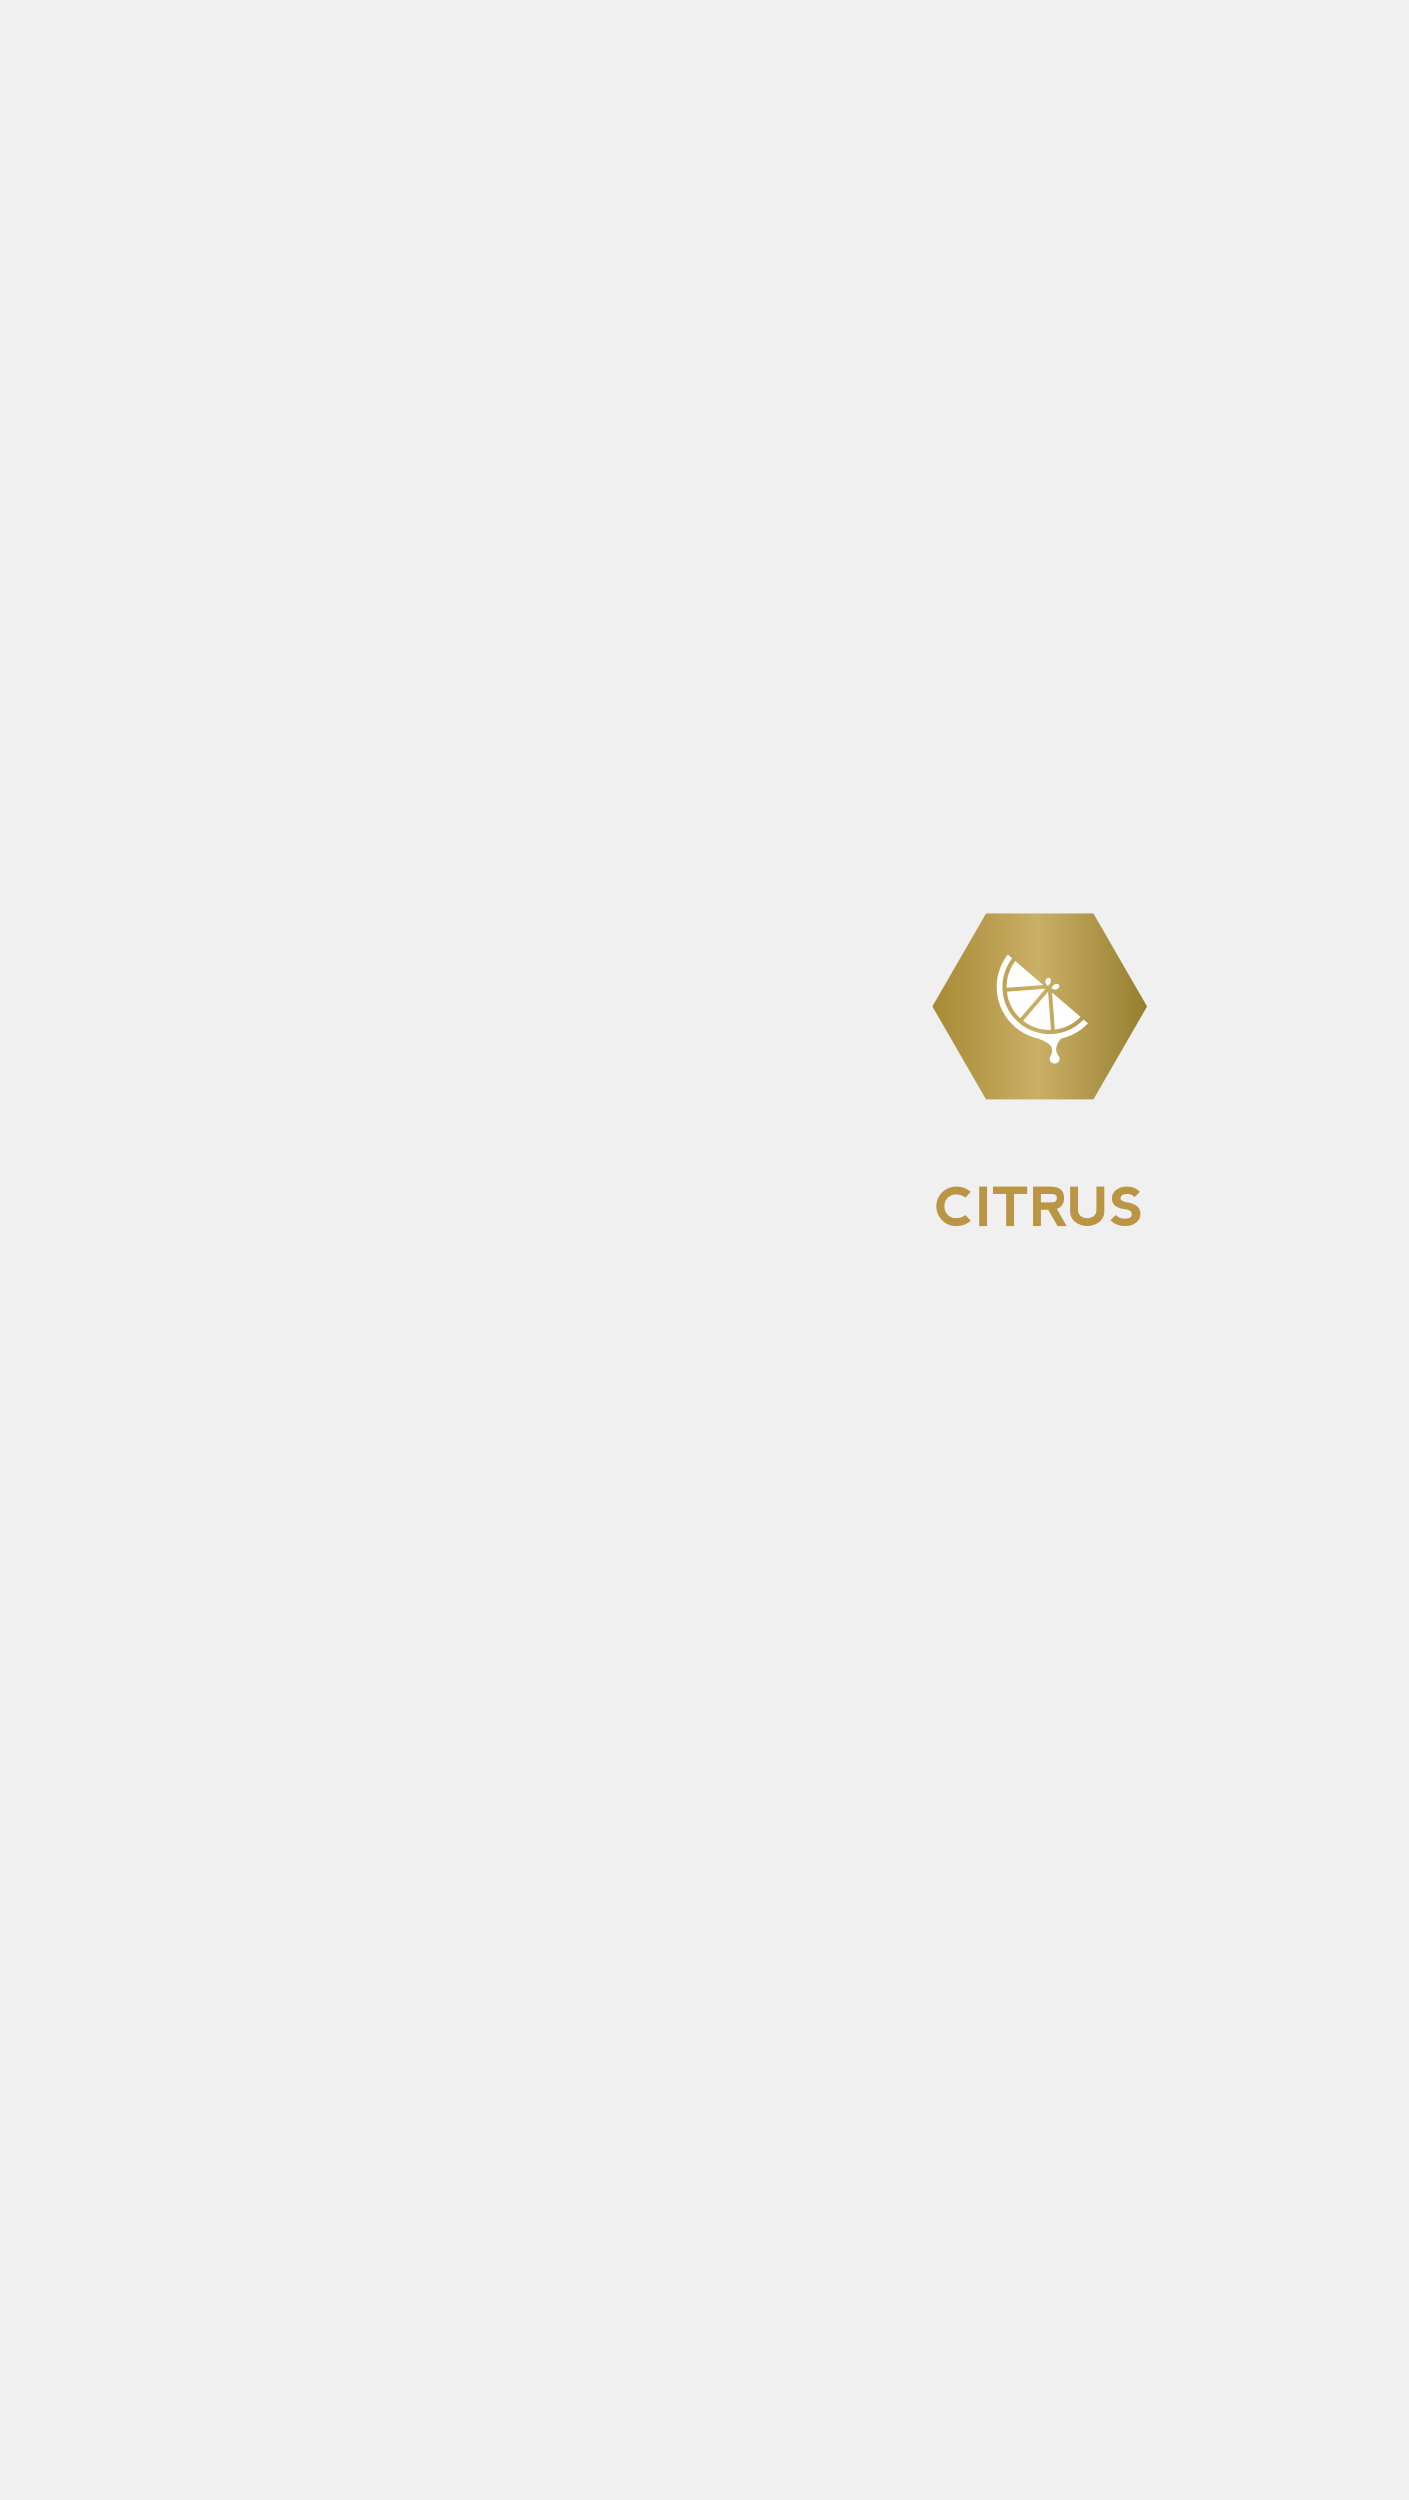
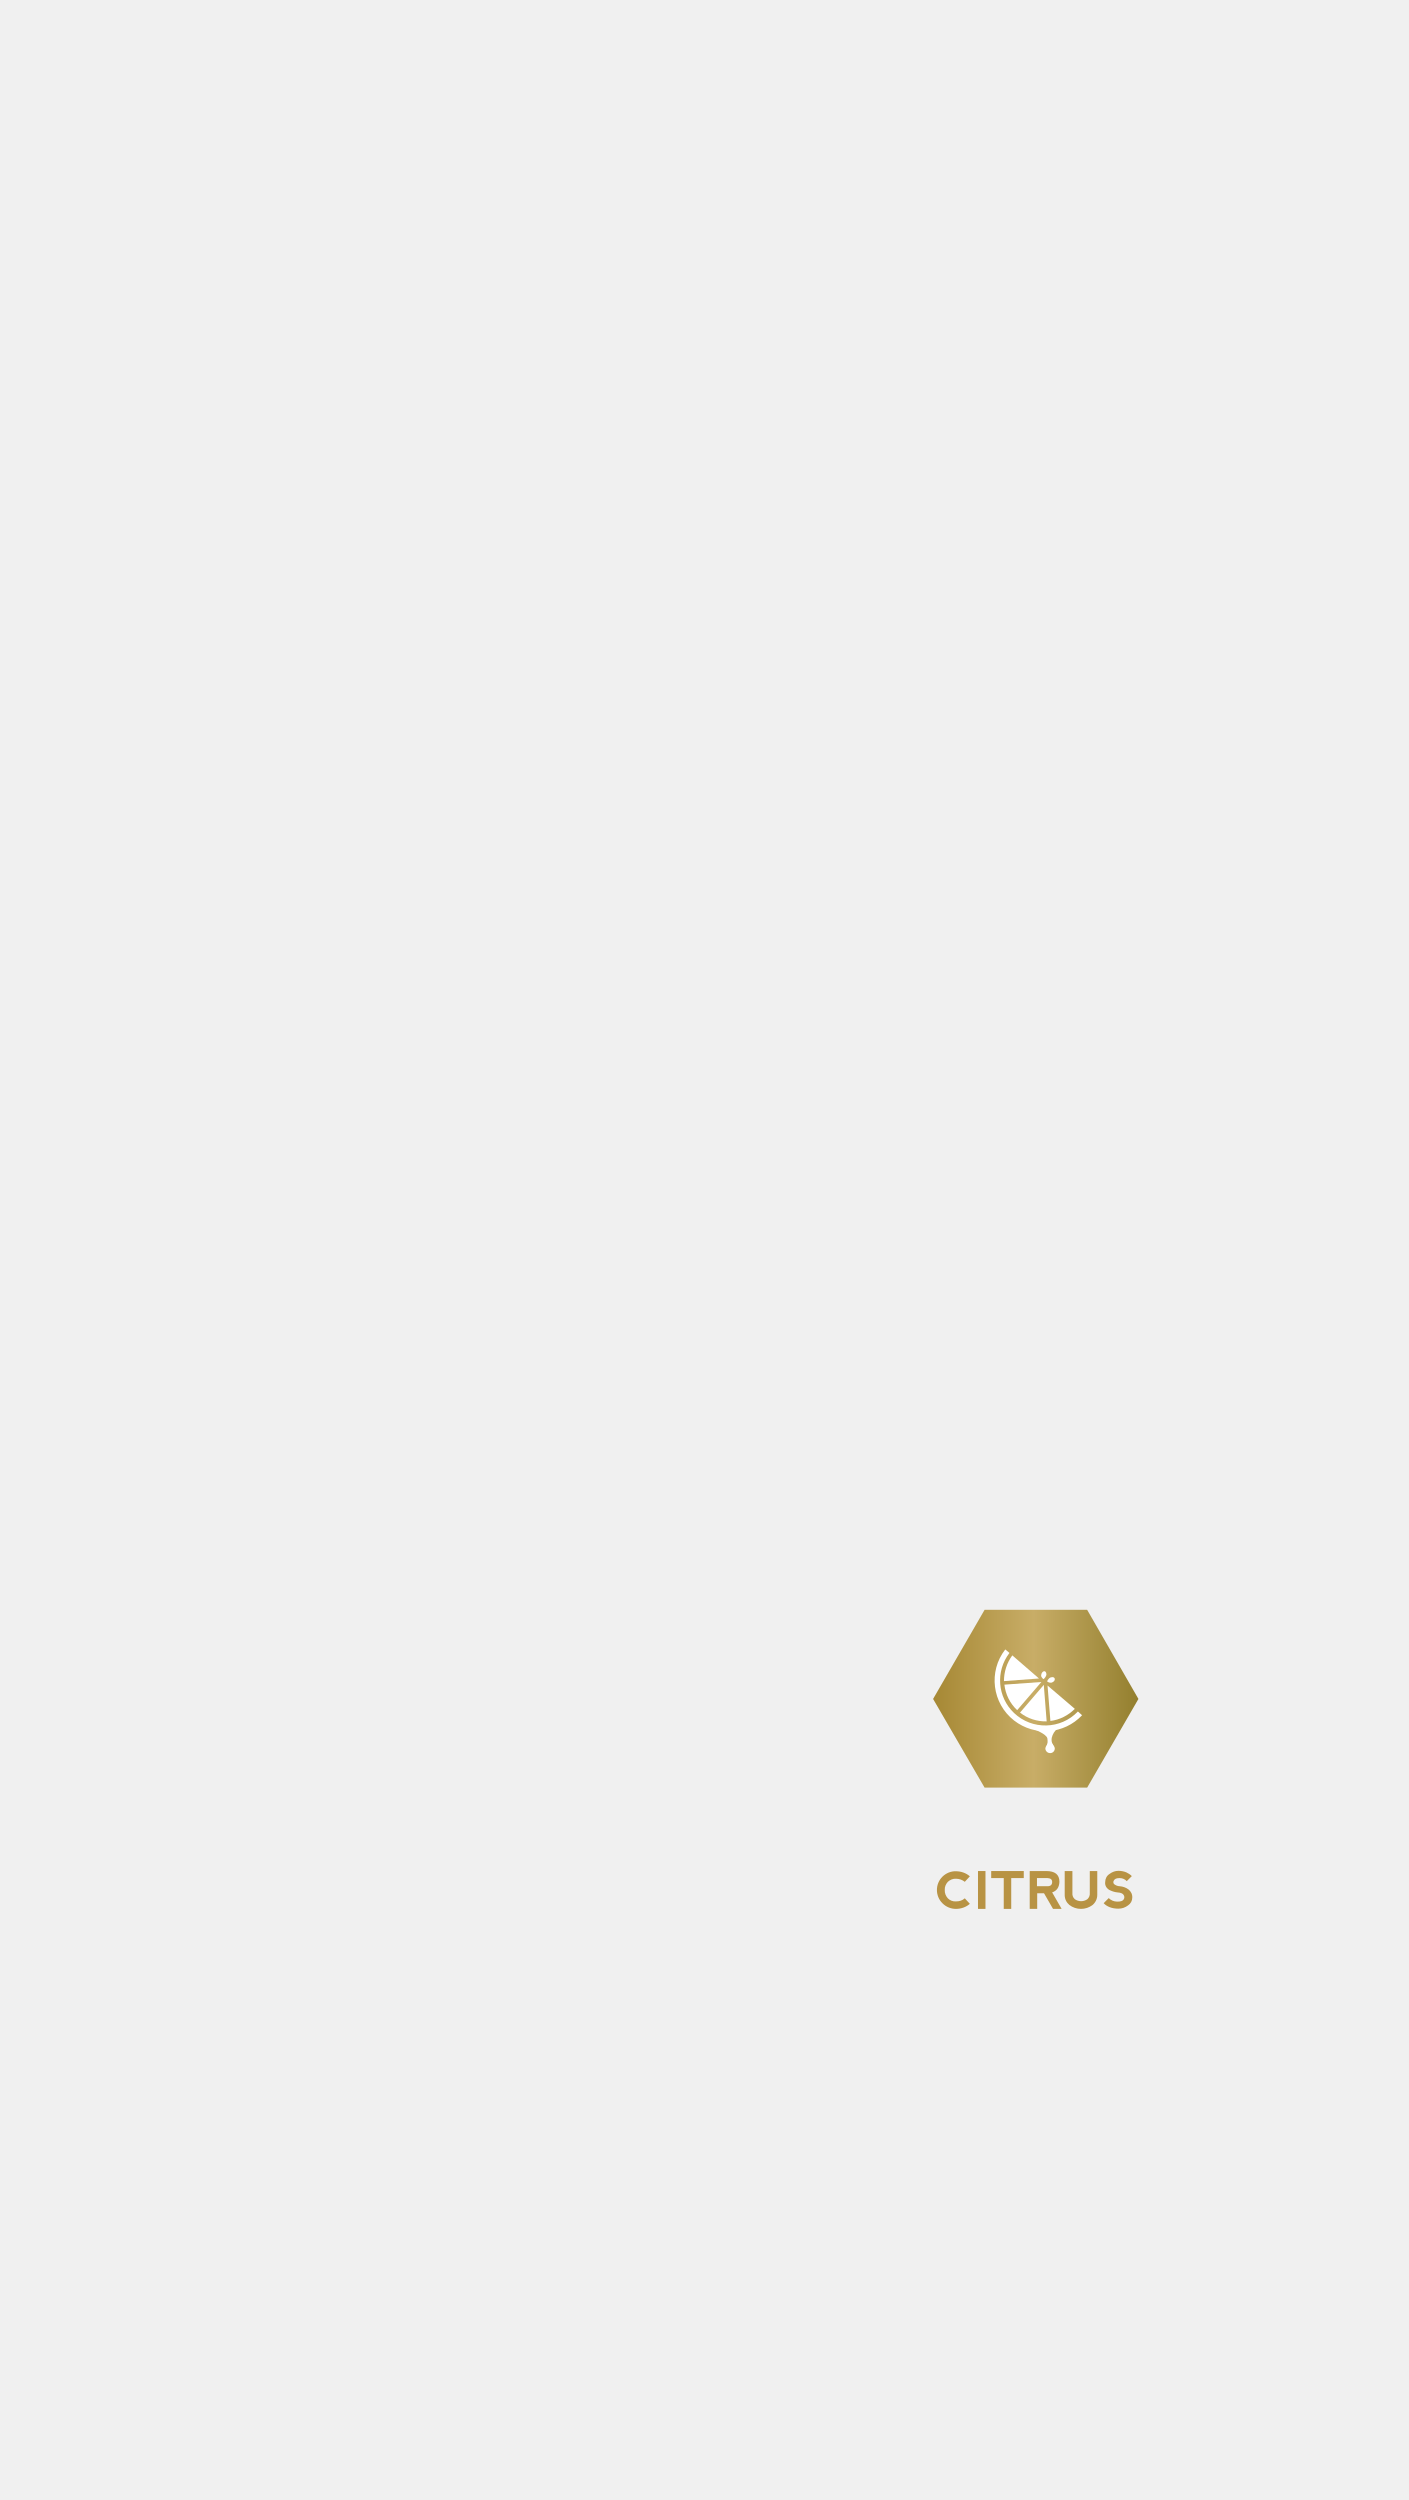
- <svg xmlns="http://www.w3.org/2000/svg" id="Content" width="640" height="1136" viewBox="0 0 640 1136">
-   <defs>
-     <style>.cls-1{fill:url(#New_Gradient_Swatch_1);}.cls-2{fill:#fff;}.cls-3{fill:#ba9544;}</style>
-     <linearGradient id="New_Gradient_Swatch_1" x1="423.668" y1="457.334" x2="521.228" y2="457.334" gradientUnits="userSpaceOnUse">
-       <stop offset="0" stop-color="#a88a34" />
-       <stop offset="0.493" stop-color="#caaf67" />
-       <stop offset="1" stop-color="#957f2e" />
-     </linearGradient>
-   </defs>
-   <polygon class="cls-1" points="496.837 415.09 448.059 415.09 423.668 457.332 448.059 499.577 496.837 499.577 521.228 457.332 496.837 415.09" />
-   <path class="cls-2" d="M492.401,463.316a21.446,21.446,0,0,1-32.509-27.872l-1.985-1.704a24.059,24.059,0,0,0,36.48,31.281Z" />
-   <path class="cls-2" d="M457.506,450.618a19.49,19.49,0,0,0,6.051,12.094l11.527-13.444Z" />
-   <path class="cls-2" d="M464.89,463.852a19.497,19.497,0,0,0,12.687,4.143l-1.333-17.383Z" />
-   <path class="cls-2" d="M461.324,436.672a19.488,19.488,0,0,0-3.934,12.198l16.667-1.283Z" />
-   <path class="cls-2" d="M490.964,462.086l-12.932-11.087,1.292,16.858a19.48,19.48,0,0,0,11.64-5.77" />
-   <path class="cls-2" d="M475.004,446.134c.086-1.092.698-1.786,1.392-1.84.689-.059,1.201.539,1.115,1.632a3.715,3.715,0,0,1-1.41,2.081,2.404,2.404,0,0,1-1.097-1.872" />
-   <path class="cls-2" d="M479.522,447.177c1.061-.313,1.759.054,1.845.739.086.68-.471,1.419-1.528,1.732a2.446,2.446,0,0,1-2.081-.671s.703-1.487,1.763-1.8" />
-   <path class="cls-2" d="M481.482,480.963a2.263,2.263,0,1,1-4.524.159c-.041-1.247,2.135-3.717,2.135-3.717s2.348,2.312,2.389,3.558" />
-   <path class="cls-2" d="M480.677,479.489a.635.635,0,0,1-.544.707l-1.881.068a.638.638,0,0,1-.589-.666,6.808,6.808,0,0,0,.204-3.608c-.721-2.144-5.743-3.83-5.43-3.839l10.344-.725a7.48,7.48,0,0,0-2.783,4.551,4.718,4.718,0,0,0,.68,3.513" />
-   <path class="cls-3" d="M428.128,554.54a8.968,8.968,0,0,1,6.376-15.353,9.701,9.701,0,0,1,6.586,2.391l-2.391,2.617a6.61,6.61,0,0,0-4.195-1.435,5.265,5.265,0,0,0-3.89,1.507,5.211,5.211,0,0,0-1.477,3.824,5.373,5.373,0,0,0,1.494,3.968,5.291,5.291,0,0,0,3.896,1.47,6.423,6.423,0,0,0,4.171-1.422l2.391,2.617a9.673,9.673,0,0,1-6.586,2.391A8.722,8.722,0,0,1,428.128,554.54Z" />
-   <path class="cls-3" d="M444.95,539.176h3.574V557.115H444.95Z" />
-   <path class="cls-3" d="M466.75,539.188v3.347h-5.976V557.115h-3.586V542.534h-5.976v-3.347Z" />
-   <path class="cls-3" d="M480.208,549.299l4.47,7.816h-4.111l-4.291-7.41H473.001v7.41H469.415V539.188h7.816q6.275,0,6.275,5.163Q483.507,548.236,480.208,549.299Zm-7.207-2.94h5.02q2.164-.035,2.223-1.972-.059-1.768-2.187-1.841H473.001Z" />
-   <path class="cls-3" d="M489.853,539.188V549.586a3.595,3.595,0,0,0,1.195,2.987,5.148,5.148,0,0,0,5.977,0,3.597,3.597,0,0,0,1.194-2.987V539.188h3.586v11.354a5.942,5.942,0,0,1-2.211,4.661,9.033,9.033,0,0,1-11.115,0,5.939,5.939,0,0,1-2.211-4.661v-11.354Z" />
-   <path class="cls-3" d="M515.382,539.785a8.351,8.351,0,0,1,2.569,1.793l-2.39,2.391a4.115,4.115,0,0,0-3.347-1.435q-2.152,0-2.749,1.016a1.399,1.399,0,0,0,0,1.733,4.722,4.722,0,0,0,2.749,1.075,8.905,8.905,0,0,1,4.123,1.494,4.488,4.488,0,0,1,1.853,4.004,4.597,4.597,0,0,1-1.978,3.705,7.243,7.243,0,0,1-4.607,1.554,10.631,10.631,0,0,1-4.172-.717,9.067,9.067,0,0,1-2.868-1.912l2.391-2.391a5.681,5.681,0,0,0,4.063,1.673q2.391,0,2.982-1.016a1.897,1.897,0,0,0,0-2.032q-.592-1.015-2.982-1.255a9.641,9.641,0,0,1-3.944-1.314,3.966,3.966,0,0,1-1.793-3.705,4.462,4.462,0,0,1,2.038-3.818,7.179,7.179,0,0,1,4.189-1.44A10,10,0,0,1,515.382,539.785Z" />
+ <svg xmlns="http://www.w3.org/2000/svg" version="1.1" id="Content" x="0px" y="0px" viewBox="0 0 640 1136" style="enable-background:new 0 0 640 1136;" xml:space="preserve">
+   <style type="text/css">
+ 	.st0{fill:url(#SVGID_1_);}
+ 	.st1{fill:#FFFFFF;}
+ 	.st2{fill:#B89344;}
+ </style>
+   <linearGradient id="SVGID_1_" gradientUnits="userSpaceOnUse" x1="424.05" y1="364.055" x2="517.34" y2="364.055" gradientTransform="matrix(1 0 0 -1 0 1136)">
+     <stop offset="0" style="stop-color:#A68834" />
+     <stop offset="0.49" style="stop-color:#C8AD67" />
+     <stop offset="1" style="stop-color:#937F2E" />
+   </linearGradient>
+   <polygon class="st0" points="494,731.5 447.4,731.5 424,772 447.4,812.3 494,812.3 517.3,772 " />
+   <path class="st1" d="M489.8,777.7c-7.8,8.2-20.8,8.5-29,0.7c-7.6-7.2-8.5-19-2.1-27.3l-1.9-1.6c-7.8,10-6,24.5,4,32.3  c9.4,7.3,22.7,6.3,30.9-2.4L489.8,777.7z" />
+   <path class="st1" d="M456.4,765.5c0.5,4.4,2.5,8.5,5.8,11.6l11-12.8L456.4,765.5z" />
+   <path class="st1" d="M463.5,778.2c3.4,2.7,7.7,4.1,12.1,4l-1.3-16.6L463.5,778.2z" />
+   <path class="st1" d="M460,752.2c-2.5,3.4-3.8,7.5-3.8,11.7l15.9-1.2L460,752.2z" />
+   <path class="st1" d="M488.4,776.5L476,765.9l1.3,16.1C481.5,781.5,485.4,779.5,488.4,776.5" />
+   <path class="st1" d="M473.1,761.2c0.1-1,0.7-1.7,1.3-1.8s1.1,0.5,1.1,1.6c-0.2,0.8-0.7,1.5-1.3,2C474.2,763,473,762.3,473.1,761.2" />
+   <path class="st1" d="M477.5,762.2c1-0.3,1.7,0,1.8,0.7s-0.5,1.4-1.5,1.7c-0.7,0.1-1.5-0.1-2-0.6C475.8,764,476.4,762.5,477.5,762.2" />
+   <path class="st1" d="M479.3,794.5c0,1.2-1,2.2-2.2,2.1c-1.1,0-2-0.9-2.1-2c0-1.2,2-3.6,2-3.6S479.3,793.3,479.3,794.5" />
+   <path class="st1" d="M478.6,793.1c0,0.3-0.2,0.6-0.5,0.7l-1.8,0.1c-0.3,0-0.6-0.3-0.6-0.6c0.4-1.1,0.4-2.3,0.2-3.5  c-0.7-2-5.5-3.7-5.2-3.7l9.9-0.7c-1.4,1.1-2.3,2.6-2.7,4.3C477.7,790.9,477.9,792.1,478.6,793.1" />
+   <path class="st2" d="M428.3,864.9c-3.4-3.3-3.4-8.8-0.1-12.1c1.6-1.6,3.9-2.6,6.2-2.5c2.3,0,4.6,0.8,6.3,2.3l-2.3,2.5  c-1.1-0.9-2.5-1.4-4-1.4c-1.4-0.1-2.7,0.5-3.7,1.4c-0.9,1-1.5,2.3-1.4,3.7c-0.1,1.4,0.5,2.8,1.4,3.8c1,1,2.3,1.5,3.7,1.4  c1.5,0,2.9-0.4,4-1.4l2.3,2.5c-1.7,1.5-4,2.3-6.3,2.3C432.1,867.4,429.9,866.5,428.3,864.9z" />
+   <path class="st2" d="M444.4,850.2h3.4v17.2h-3.4V850.2z" />
+   <path class="st2" d="M465.2,850.2v3.2h-5.7v14h-3.4v-14h-5.7v-3.2H465.2z" />
+   <path class="st2" d="M478.1,859.9l4.3,7.5h-3.9l-4.1-7.1h-3.1v7.1h-3.4v-17.2h7.5c4,0,6,1.6,6,4.9  C481.3,857.6,480.2,859.2,478.1,859.9z M471.2,857.1h4.8c1.4,0,2.1-0.7,2.1-1.9s-0.7-1.7-2.1-1.8h-4.8L471.2,857.1z" />
+   <path class="st2" d="M487.3,850.2v10c-0.1,1.1,0.3,2.1,1.1,2.8c1.7,1.2,4,1.2,5.7,0c0.8-0.7,1.2-1.8,1.1-2.8v-10h3.4v10.9  c0,1.7-0.8,3.4-2.1,4.5c-3.1,2.4-7.5,2.4-10.6,0c-1.3-1.1-2.1-2.7-2.1-4.5v-10.9H487.3z" />
+   <path class="st2" d="M511.8,850.8c0.9,0.4,1.8,1,2.5,1.7l-2.3,2.3c-0.8-0.9-2-1.4-3.2-1.4c-1.4,0-2.2,0.3-2.6,1  c-0.4,0.5-0.4,1.2,0,1.7c0.7,0.6,1.7,1,2.6,1c1.4,0.1,2.8,0.6,3.9,1.4c1.2,0.9,1.9,2.3,1.8,3.8c0,1.4-0.7,2.7-1.9,3.5  c-1.3,1-2.8,1.5-4.4,1.5c-1.4,0-2.7-0.2-4-0.7c-1-0.4-2-1-2.7-1.8l2.3-2.3c1,1,2.4,1.6,3.9,1.6c1.5,0,2.5-0.3,2.9-1  c0.4-0.6,0.4-1.4,0-2c-0.4-0.7-1.3-1.1-2.9-1.2c-1.3-0.1-2.6-0.6-3.8-1.2c-1.2-0.8-1.9-2.1-1.7-3.5c0-1.5,0.7-2.9,2-3.7  c1.2-0.9,2.6-1.4,4-1.4C509.3,850.1,510.6,850.3,511.8,850.8z" />
</svg>
